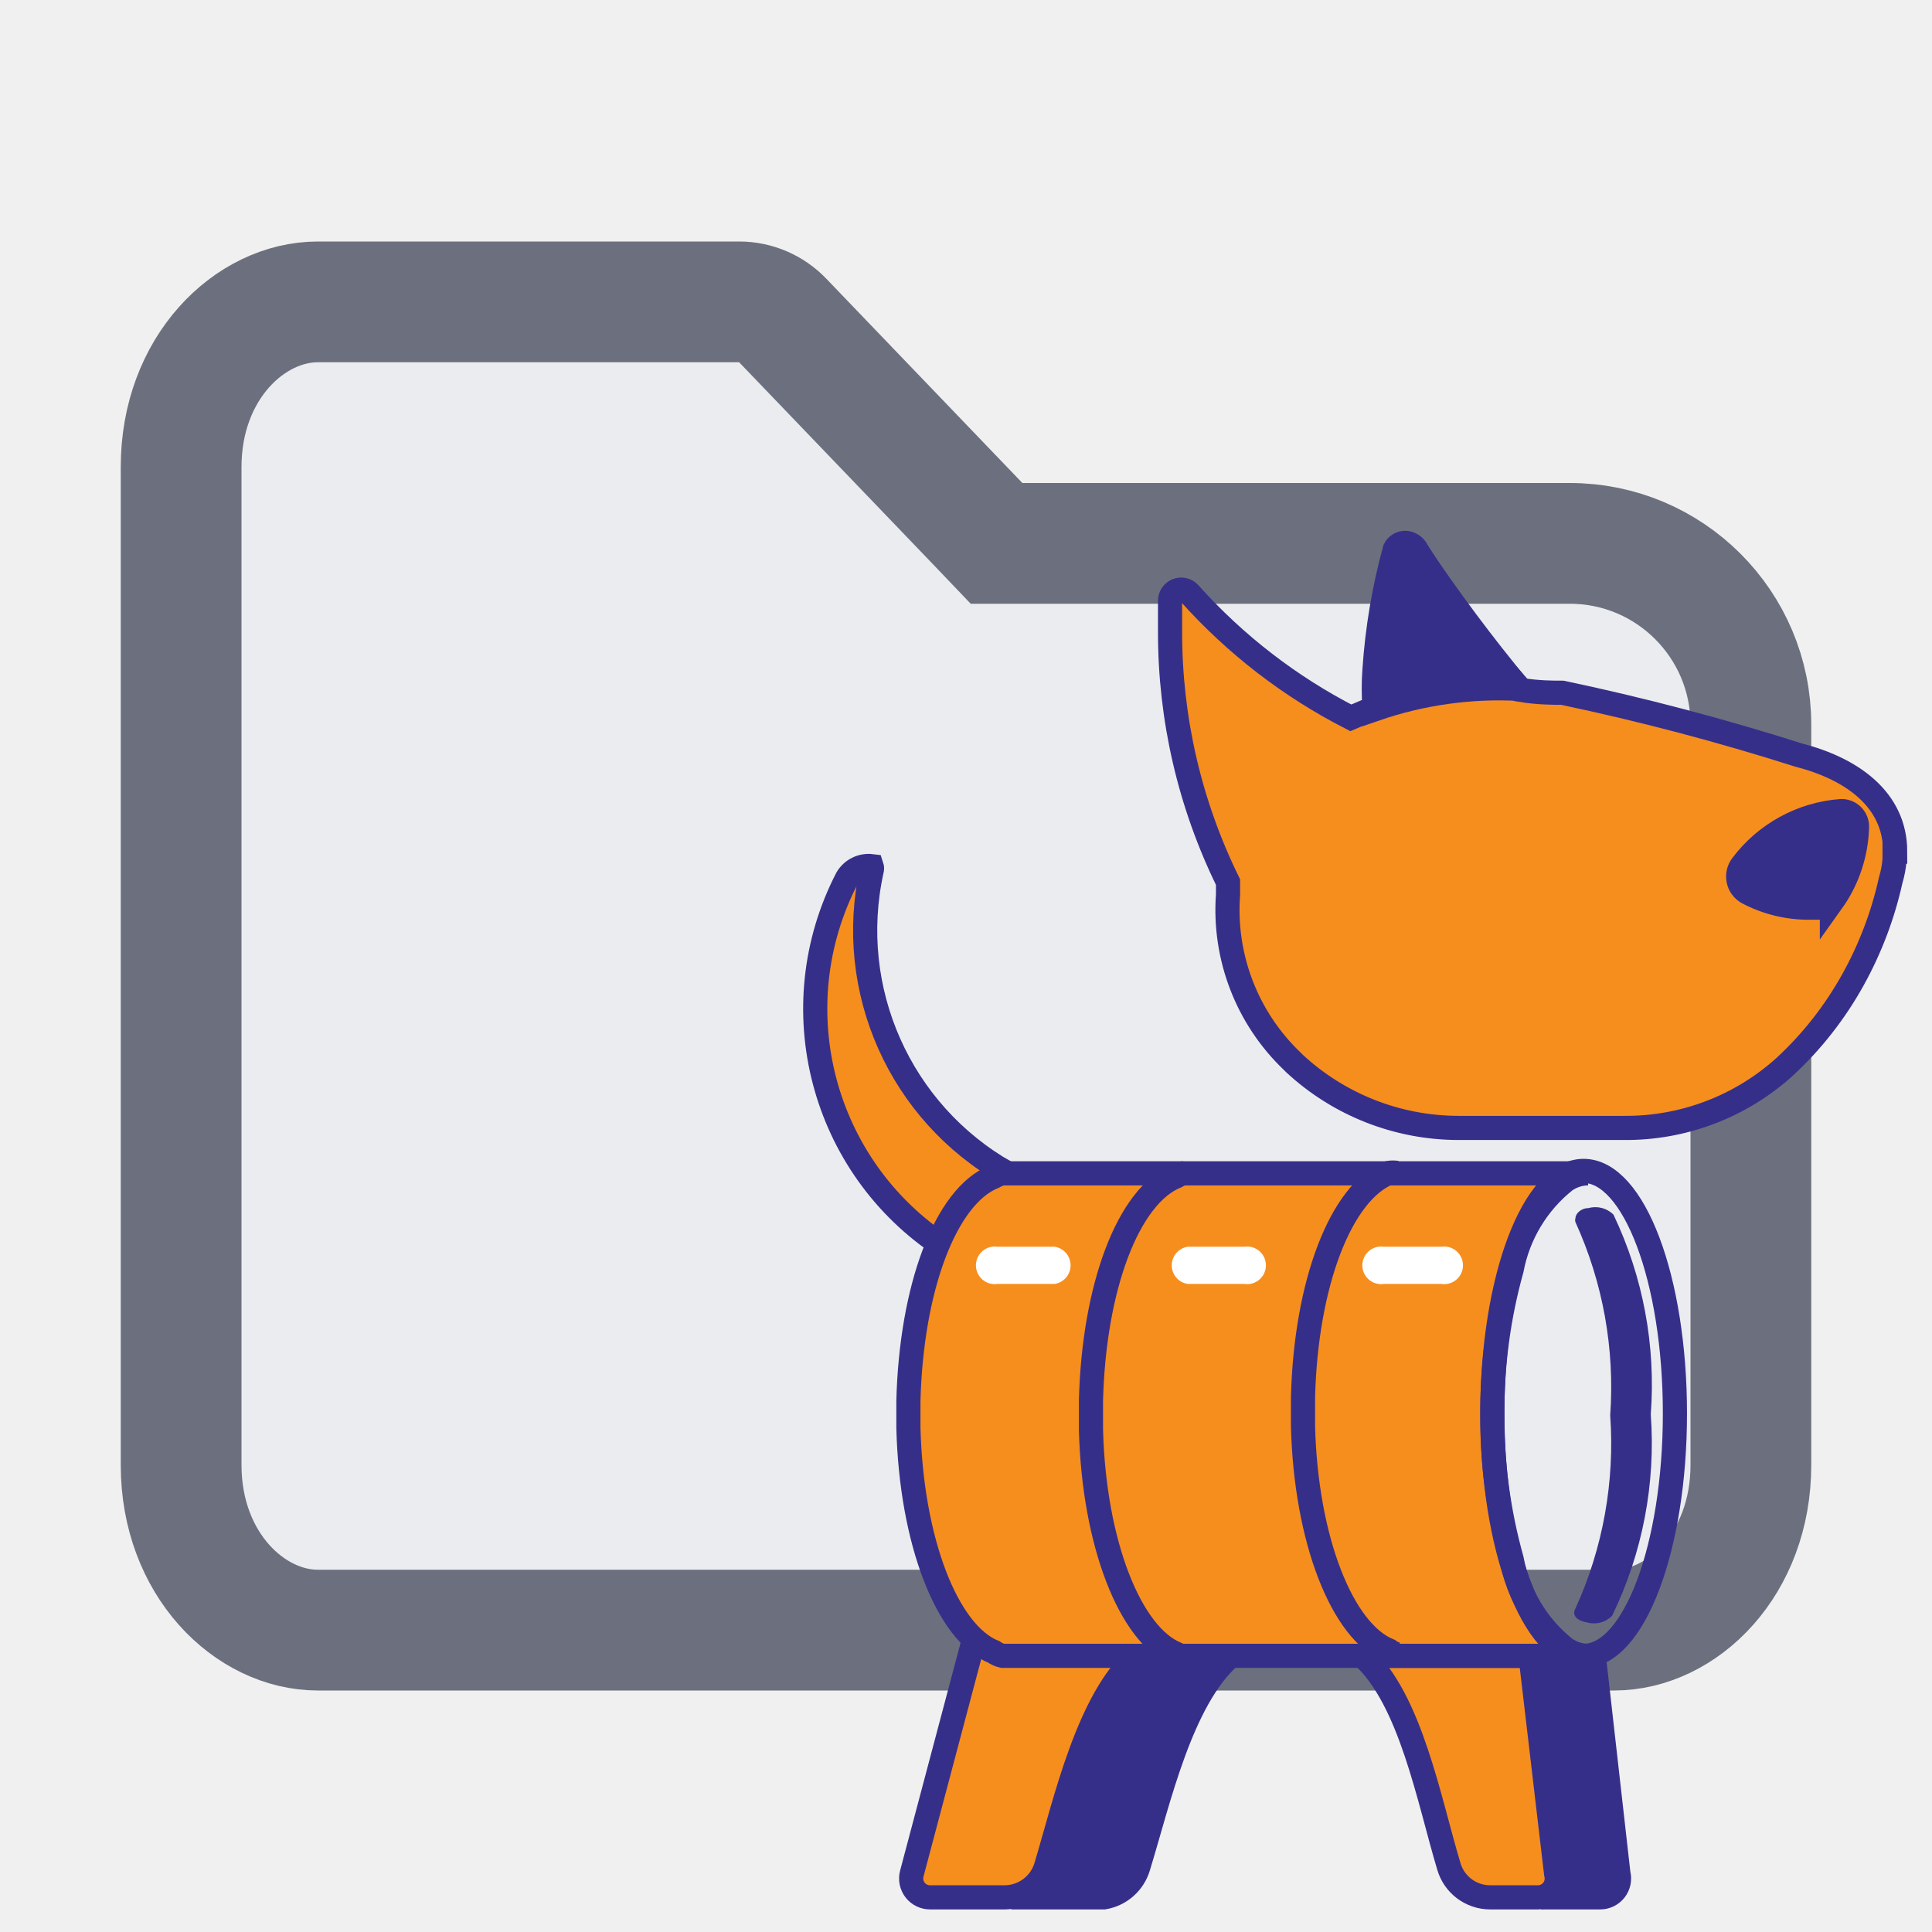
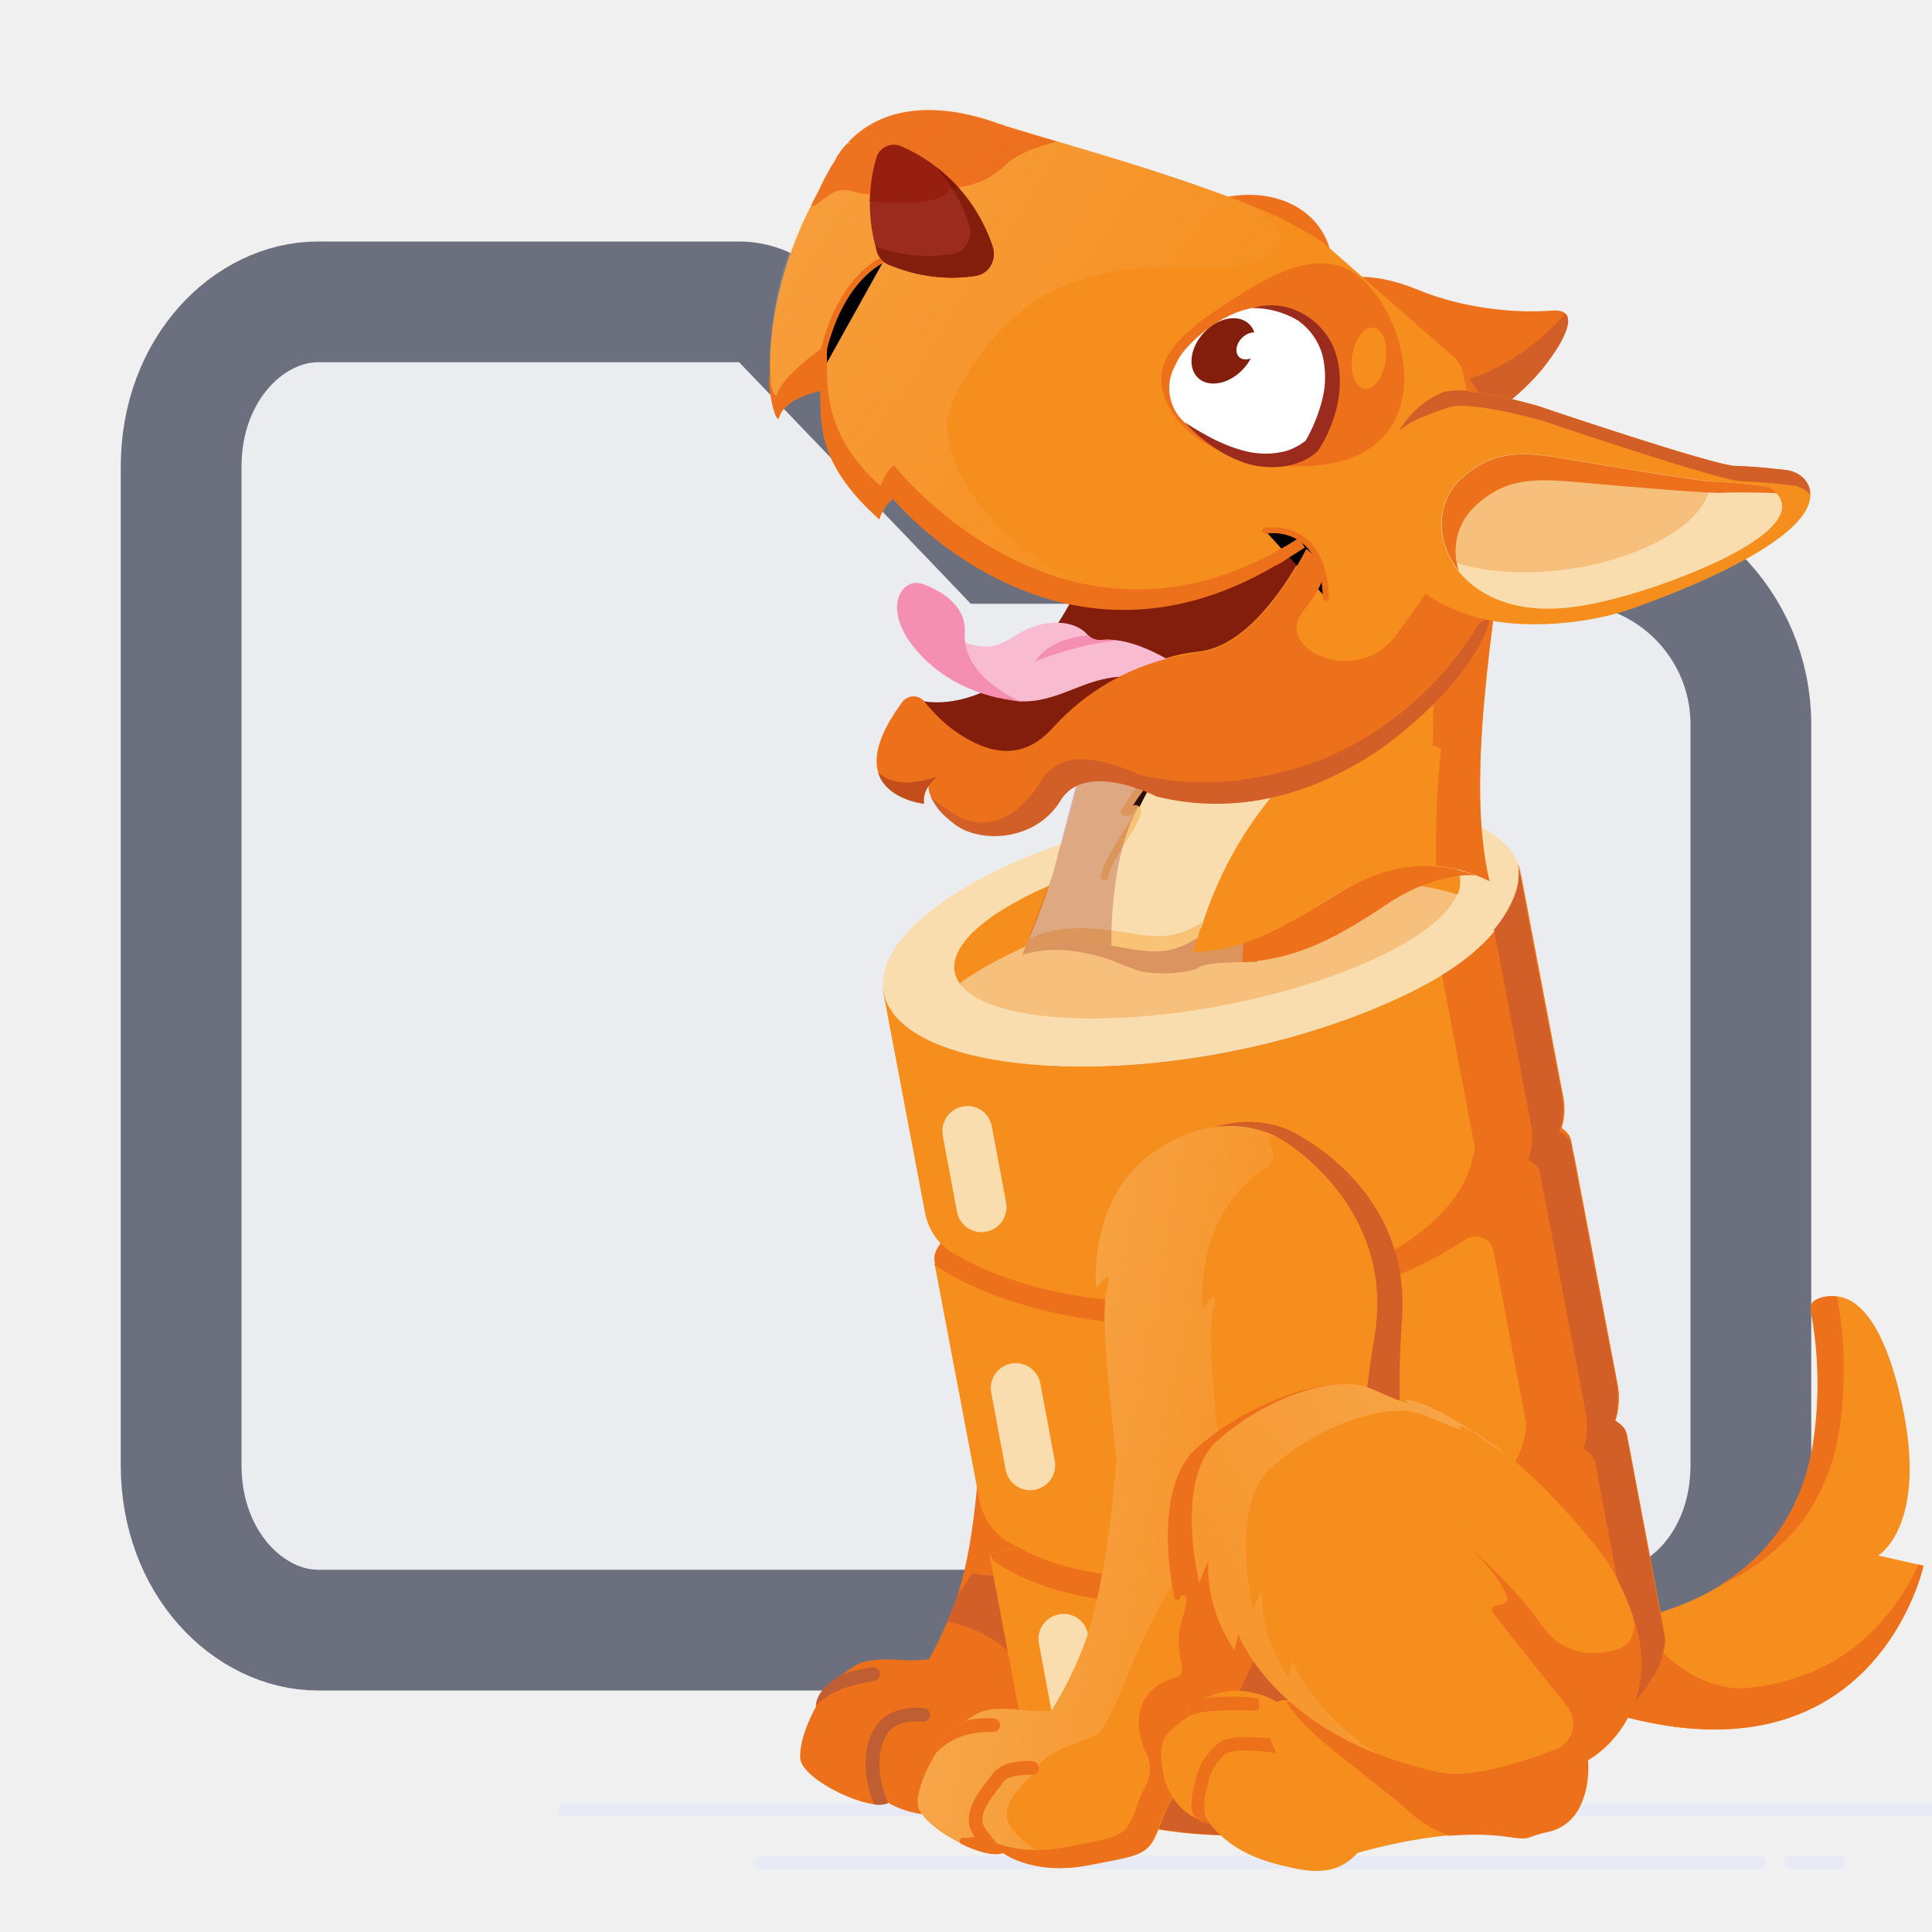
<svg xmlns="http://www.w3.org/2000/svg" viewBox="0 0 16 16" height="16" width="16">
+   <defs>
+     <linearGradient id="c" x1="104.325" y1="264.568" x2="149.004" y2="238.146" gradientUnits="userSpaceOnUse" gradientTransform="translate(4.608 -.503) scale(.05316)">
+       <stop stop-color="#F9DDAE" stop-opacity=".1" />
+       <stop offset="1" stop-color="#F9DDAE" stop-opacity=".3" />
+     </linearGradient>
+     <linearGradient id="b" x1="102.976" y1="244.819" x2="66.21" y2="237.789" gradientUnits="userSpaceOnUse" gradientTransform="translate(4.608 -.503) scale(.05316)">
+       <stop stop-color="#F9DDAE" stop-opacity=".1" />
+       <stop offset="1" stop-color="#F9DDAE" stop-opacity=".3" />
+     </linearGradient>
+     <linearGradient id="a" x1="103.921" y1="82.258" x2="39.672" y2="40.201" gradientUnits="userSpaceOnUse" gradientTransform="translate(4.608 -.503) scale(.05316)">
+       <stop stop-color="#F9DDAE" stop-opacity="0" />
+       <stop offset="1" stop-color="#F9DDAE" stop-opacity=".2" />
+     </linearGradient>
+   </defs>
  <path d="m8.106 4.346.147.154H13A1.5 1.5 0 0 1 14.5 6v6.133c0 .82-.568 1.367-1.133 1.367H2.633c-.565 0-1.133-.547-1.133-1.367V3.867c0-.82.568-1.367 1.133-1.367h3.489a.5.5 0 0 1 .36.154l1.624 1.692Z" fill="#EBECF0" stroke="#6C707E" />
-   <path class="cls-1" d="M8.335 9.713a2.308 2.308 0 0 1-1.116-2.504.056.056 0 0 0 0-.036.208.208 0 0 0-.204.1 2.356 2.356 0 0 0 .8 3.052.828.828 0 0 1 .52-.612z" style="fill:#f68e1e;stroke:#362f8a;stroke-width:.2px;stroke-miterlimit:10" />
-   <path class="cls-2" d="M13.199 13.713h-.612l.264 2h.4a.156.156 0 0 0 .152-.196zm-4.496 1.744a.356.356 0 0 1-.328.256h.768a.36.36 0 0 0 .284-.252c.168-.548.352-1.384.76-1.744h-.732c-.408.356-.596 1.196-.752 1.74z" style="fill:#362f8a;stroke:#362f8a;stroke-width:.2px;stroke-miterlimit:10" />
-   <path class="cls-1" d="M12.675 13.713h-1.392c.4.36.552 1.2.716 1.744a.356.356 0 0 0 .34.256h.4a.156.156 0 0 0 .148-.196zm-4.572-.276-.552 2.08a.156.156 0 0 0 .152.196h.62a.36.36 0 0 0 .34-.256c.164-.548.348-1.384.76-1.744z" style="fill:#f68e1e;stroke:#362f8a;stroke-width:.2px;stroke-miterlimit:10" />
-   <path class="cls-1" d="M12.519 12.913a4.332 4.332 0 0 1-.16-1.2 4.364 4.364 0 0 1 .16-1.2 1.232 1.232 0 0 1 .444-.736.336.336 0 0 1 .188-.06H8.303a.24.24 0 0 0-.072.028c-.4.16-.684.92-.708 1.856v.224c.024.936.32 1.7.708 1.856a.204.204 0 0 0 .072.032h4.848a.336.336 0 0 1-.188-.06 1.232 1.232 0 0 1-.444-.74z" style="fill:#f68e1e;stroke:#362f8a;stroke-width:.2px;stroke-miterlimit:10" />
-   <path class="cls-3" d="M13.183 10.113a3.296 3.296 0 0 1 .288 1.6 3.296 3.296 0 0 1-.288 1.6" style="fill:none;stroke:#362f8a;stroke-width:.2px;stroke-miterlimit:10" />
-   <path class="cls-1" d="M15.695 7.053c0-.436-.364-.688-.8-.8a20.172 20.172 0 0 0-1.956-.516c-.08 0-.204 0-.348-.024a14 14 0 0 1-.868-1.164.096.096 0 0 0-.172 0 5.08 5.08 0 0 0-.168.996 2.084 2.084 0 0 0 0 .316l-.196.084A4.62 4.62 0 0 1 9.85 4.913a.092.092 0 0 0-.16.06v.26a4.684 4.684 0 0 0 .48 2.072v.104a1.732 1.732 0 0 0 .532 1.38l.02.02a2 2 0 0 0 1.356.532h1.368a1.96 1.96 0 0 0 1.336-.508 2.896 2.896 0 0 0 .564-.72 3.052 3.052 0 0 0 .312-.824.8.8 0 0 0 .032-.172v-.064zm-.524.4a.148.148 0 0 1-.108.064h-.08a1.084 1.084 0 0 1-.508-.124.152.152 0 0 1-.048-.228 1.132 1.132 0 0 1 .82-.448.128.128 0 0 1 .132.128 1.116 1.116 0 0 1-.208.624z" style="fill:#f68e1e;stroke:#362f8a;stroke-width:.2px;stroke-miterlimit:10" />
-   <path class="cls-4" d="M15.17 7.469a.148.148 0 0 1-.107.064h-.08a1.084 1.084 0 0 1-.508-.124.152.152 0 0 1-.048-.228 1.132 1.132 0 0 1 .82-.448.128.128 0 0 1 .132.128 1.116 1.116 0 0 1-.208.608z" style="fill:#362f8a;stroke-width:.4" />
-   <path class="cls-5" d="M11.935 10.633h-.472a.156.156 0 1 1 0-.308h.472a.156.156 0 1 1 0 .308zm-1.632 0h-.468a.156.156 0 0 1 0-.308h.468a.156.156 0 1 1 0 .308zm-1.568 0h-.472a.156.156 0 1 1 0-.308h.472a.156.156 0 0 1 0 .308z" style="fill:#fff;stroke-width:.4" />
-   <path class="cls-2" d="M11.735 4.56a.092.092 0 0 0-.168 0 7.908 7.908 0 0 0-.18 1.313 3.152 3.152 0 0 1 1.2-.168 8.46 8.46 0 0 1-.852-1.144z" style="fill:#362f8a;stroke:#362f8a;stroke-width:.2px;stroke-miterlimit:10" />
-   <path class="cls-3" d="M11.567 9.713a.204.204 0 0 0-.064 0c-.4.16-.688.92-.712 1.856v.244c.024.936.324 1.7.712 1.856a.176.176 0 0 0 .068.032M9.815 9.713a.24.24 0 0 0-.072.028c-.4.16-.684.92-.708 1.856v.244c.024.936.324 1.7.708 1.856a.204.204 0 0 0 .072.032" style="fill:none;stroke:#362f8a;stroke-width:.2px;stroke-miterlimit:10" />
-   <ellipse class="cls-3" cx="13.115" cy="11.705" rx=".756" ry="2.008" style="fill:none;stroke:#362f8a;stroke-width:.2px;stroke-miterlimit:10" />
-   <path class="cls-4" d="M13.363 10.06a.212.212 0 0 0-.208-.055c-.064 0-.108.048-.108.084a.052.052 0 0 0 0 .032 3.296 3.296 0 0 1 .288 1.6 3.296 3.296 0 0 1-.288 1.6c-.028.048 0 .1.1.116a.208.208 0 0 0 .204-.056 3.272 3.272 0 0 0 .32-1.668 3.272 3.272 0 0 0-.308-1.652z" style="fill:#362f8a;stroke-width:.4" />
+   <path d="M4.674 14.988h11.31m-9.695.437h8.285m.253 0h.403" stroke="#e8eaf6" stroke-width=".106" stroke-miterlimit="10" stroke-linecap="round" />
+   <path d="M13.274 13.445s1.577-.078 1.754-1.563a3.286 3.286 0 0 0-.03-1.028.08.08 0 0 1 .04-.085c.13-.065.468-.137.687.744.276 1.106-.17 1.369-.17 1.369l.375.085s-.37 1.724-2.339 1.284c-1.97-.44-.317-.806-.317-.806z" fill="#f68e1e" style="stroke-width:.053" />
+   <path d="M12.8 13.612c.125.093.388.195.866.304 1.414.314 2-.481 2.223-.96l.04.011s-.368 1.724-2.338 1.284c-1.154-.26-1.065-.492-.792-.639zm2.413-2.874c.027.136.092.522.03 1.027-.092.779-.57 1.168-1.003 1.366.362-.222.706-.604.785-1.253a3.286 3.286 0 0 0-.03-1.027.08.08 0 0 1 .04-.086.28.28 0 0 1 .178-.027c0-.003 0 0 0 0z" fill="#ed701b" style="stroke-width:.053" />
+   <path d="M13.55 13.404s.444.813 1.25.516c.805-.297-.26.286-.26.286l-.659.004-.624-.092s-.27-.28-.27-.294c0-.014.32-.376.32-.376zm-6.793.731c.003-.164.222-.263.29-.318.068-.051.147-.089.444-.068.065.003.133 0 .201-.007.072-.126.157-.3.236-.526.163-.474.198-1.331.204-1.567-.071-.447-.194-1.198-.15-1.41.051-.242-.089-.003-.089-.003s-.116-.761.444-1.174c.564-.413 1.021-.14 1.021-.14s.987.498.853 1.6c-.133 1.107.038 1.264-.071 1.534-.11.273-.17.303-.17.303s-.14-.218-.22-.303c-.078-.086.12.184.042.413-.079.228-.24.29-.24.29l-.01-.038c-.123.359-.293.734-.379.963-.133.348-.027.478.014.512l-.068-.048c.02.106-.079.243-.079.243a.168.168 0 0 0-.099-.14l-.15.058a1.51 1.51 0 0 0-.143.32c-.079.274-.133.26-.577.37-.447.109-.703-.069-.703-.069-.147.082-.724-.191-.731-.372-.01-.178.13-.423.13-.423z" fill="#ed701b" style="stroke-width:.053" />
+   <path d="M7.846 13.431s.631.093.69.635c.037.366-.342.683-.342.683l.515.215s.396-.877.434-.922c.037-.044.416-.56.416-.56l-.76-.368-.749-.082-.122.184Z" fill="#d35f28" style="stroke-width:.053" />
+   <path d="M7.637 14.258c-.003 0-.19-.028-.28.088-.078.103-.116.318-.003.584v.003a.205.205 0 0 1-.116.01c-.116-.296-.075-.532.03-.665.13-.167.376-.133.387-.133.03.003.05.034.047.065-.003.03-.034.051-.065.048zm-.88-.127c.003-.12.123-.205.211-.263.13-.044.25-.061.256-.061.031-.003.058.017.065.051.004.03-.017.058-.051.065-.003-.003-.358.044-.481.208z" fill="#bf5e32" style="stroke-width:.053" />
+   <path d="M10.942 12.94c1.456-.275 2.59-.749 2.53-1.058-.058-.31-1.286-.337-2.742-.062-1.456.276-2.59.75-2.53 1.06.058.309 1.286.336 2.742.06zm-.46-2.434c1.456-.275 2.589-.75 2.53-1.059-.058-.309-1.286-.336-2.742-.06-1.456.275-2.59.749-2.53 1.058.058.31 1.285.337 2.742.061z" fill="#ed701b" style="stroke-width:.053" />
+   <path d="M7.433 8.406a.5.5 0 0 1-.127-.235l.355 1.874a.505.505 0 0 0 .297.369h.004l-.01.006a.388.388 0 0 1-.212.048l.372 1.96a.51.51 0 0 0 .3.375l-.01.007a.389.389 0 0 1-.212.048l.325 1.71s.013.034.058.086c.304.47 1.379.672 2.615.47.007 0 .017 0 .024-.003 0 0 .29-.054.297-.058 1.222-.263 2.15-.846 2.26-1.393a.602.602 0 0 0 .024-.099l-.311-1.645a.377.377 0 0 1-.225.038l-.01-.004.003-.003a.54.54 0 0 0 .147-.489l-.366-1.932a.378.378 0 0 1-.225.038l-.01-.004.003-.003a.536.536 0 0 0 .147-.488l-.362-1.905a.487.487 0 0 1-.03.266c-.106.294-.448.553-.86.765h-.004c-.417.215-.953.4-1.55.512-.598.113-1.16.14-1.629.092h-.003c-.457-.048-.87-.167-1.075-.403Z" fill="#f68e1e" style="stroke-width:.053" />
+   <path d="M10.143 8.713c1.456-.275 2.553-.943 2.449-1.492-.104-.548-1.368-.77-2.824-.494-1.457.276-2.553.944-2.45 1.492.105.548 1.37.77 2.825.494z" fill="#f9ddae" style="stroke-width:.053" />
+   <path d="M10.123 8.327c1.154-.219 2.033-.696 1.963-1.067-.07-.37-1.062-.493-2.217-.275-1.154.218-2.033.696-1.962 1.066.07.37 1.062.494 2.216.276z" fill="#f6bf7c" style="stroke-width:.053" />
+   <path d="M7.907 8.051c.007.031.02.062.041.092.178-.13.758-.498 1.95-.723 1.46-.277 2.147-.017 2.153-.017.007.003.014.003.021.003a.248.248 0 0 0 .017-.147c-.061-.324-.823-.457-1.779-.345-.146.018-.3.041-.464.072-1.143.225-2.01.697-1.939 1.065z" fill="#f68e1e" style="stroke-width:.053" />
+   <path d="m8.214 9.328.116.621a.207.207 0 1 1-.406.079l-.116-.621a.207.207 0 0 1 .164-.243.204.204 0 0 1 .242.164zm.403 2.137.116.621a.207.207 0 1 1-.406.079l-.116-.621a.207.207 0 1 1 .406-.079zm.393 2.069.116.621a.207.207 0 1 1-.406.079l-.116-.622a.207.207 0 0 1 .163-.242.204.204 0 0 1 .243.164z" fill="#f9ddae" style="stroke-width:.053" />
+   <path d="M8.194 12.858a.367.367 0 0 0 .212-.048l.01-.007c.454.277 1.369.362 2.369.198l.02-.003c.052-.007.236-.045.284-.055l.017-.003a6.74 6.74 0 0 0 .495-.127 1.83 1.83 0 0 0 .44-.198c.024-.013.048-.03.069-.044.003-.003.006-.007.01-.007a.403.403 0 0 0 .058-.044.092.092 0 0 0 .027-.024c.014-.01.027-.024.041-.034.017-.014.03-.027.048-.041.007-.007.017-.014.024-.024l.068-.068.02-.02.041-.049c.007-.006.014-.017.021-.023.014-.018.024-.035.034-.048.004-.007.01-.014.014-.024.013-.024.03-.048.04-.072.018-.034.031-.068.045-.102.007-.017.01-.034.017-.055a61.271 61.271 0 0 1 .017-.072c.004-.013.004-.027.004-.04 0-.024 0-.052-.007-.076l-.263-1.386a.15.15 0 0 0-.229-.099c-.355.232-.833.437-1.386.58h.007c-.017.004-.03.008-.048.01l-.027.008-.232.044-.045.01h-.006c-.004 0-.024.004-.034.004-1.103.18-2.14-.103-2.633-.447l.076-.113s-.024.007-.004-.037c0 0 .874.658 2.458.396l.02-.004c.052-.007.236-.044.284-.055l.017-.003c.17-.038.413-.096.574-.143.27-.082.522-.219.723-.413.168-.16.273-.328.307-.492a.51.51 0 0 0 .024-.099l-.273-1.434c.297-.18.523-.416.605-.648a.48.48 0 0 0 .03-.267l.004.014.126.669.236 1.236c.02.102.01.205-.024.297h.003c.096.051.099.12.099.12l.007.04v.004l.007.034.109.573.198 1.038.055.287s.02.099 0 .218a.309.309 0 0 1-.02.075.123.123 0 0 1 .033.024c.007.004.014.01.017.014a.764.764 0 0 0 .024.024.016.016 0 0 1 .007.014c.014.024.017.044.017.044l.007.041.007.034.304 1.611v.045c0 .003 0 .007-.004.01v.007c0 .007-.003.01-.003.017 0 .004-.004.007-.004.01l-.003.014a.527.527 0 0 1-.096.236c-.003.003-.003.006-.006.01-.01.013-.018.027-.028.044a1.376 1.376 0 0 1-.102.13l-.007.007a.317.317 0 0 1-.048.048l-.01.01c-.017.013-.03.03-.048.044a.032.032 0 0 1-.014.01c-.017.018-.037.031-.054.048-.004.004-.007.004-.007.007a2.53 2.53 0 0 1-.314.219h-.003a1.516 1.516 0 0 1-.09.05l-.003.004-.092.051a.88.88 0 0 0 .219-.4v-.002a.322.322 0 0 0 .01-.161l-.058-.314-.202-1.069a.15.15 0 0 0-.228-.099c-.27.178-.611.338-1.004.468a3.23 3.23 0 0 1-.379.126h.007l-.048.01-.027.008-.232.044-.045.01h-.007c-.003 0-.023.004-.034.004-1.113.18-2.113.061-2.601-.29z" fill="#ed701b" style="stroke-width:.053" />
+   <path d="M13.376 14.21a.044.044 0 0 0 .01-.014.194.194 0 0 0 .028-.044c.003-.004.003-.007.006-.01a.545.545 0 0 0 .096-.236l.003-.014c0-.003.004-.007.004-.01.003-.007.003-.014.003-.017v-.007c0-.003 0-.007.004-.01v-.045l-.304-1.61-.007-.035-.007-.041s0-.02-.017-.044l-.007-.014s0-.003-.003-.003c-.004-.004-.007-.01-.014-.014l-.007-.007c-.003-.003-.01-.01-.017-.014a.678.678 0 0 1-.034-.024c.01-.023.014-.05.02-.075.024-.12 0-.218 0-.218l-.054-.287-.198-1.038-.11-.573-.006-.034v-.004l-.007-.04s-.003-.07-.099-.12h-.003a.548.548 0 0 0 .023-.297l-.235-1.236-.072-.376a.997.997 0 0 0 .168-.276.48.48 0 0 0 .03-.266l.004.013.126.67.236 1.235c.02.103.01.205-.024.297h.003c.096.051.099.12.099.12l.007.04v.004l.007.034.109.574.198 1.038.055.286s.02.1 0 .219a.306.306 0 0 1-.02.075.123.123 0 0 1 .033.024c.007.003.014.01.017.013a.764.764 0 0 1 .024.024c.004.004.007.007.007.014.014.024.017.044.017.044l.007.041.007.034.304 1.612v.044c0 .004 0 .007-.004.01v.007c0 .007-.003.01-.003.017 0 .004-.004.007-.004.01l-.003.014a.526.526 0 0 1-.096.236c-.003.003-.003.007-.006.01l-.028.044c-.003.004-.007.007-.01.014a1.375 1.375 0 0 1-.092.116l-.007.007a.318.318 0 0 1-.048.048.66.66 0 0 0-.01.01c-.017.014-.03.03-.048.044a.045.045 0 0 1-.013.01c-.018.018-.038.031-.055.049-.004.003-.007.003-.007.006l-.044.035.068-.09z" fill="#d35f28" style="stroke-width:.053" />
+   <path d="m9.938 7.918.366.068.007-.174-.4-.099c-.003 0 .03.072.027.205z" fill="#f8c377" style="stroke-width:.053" />
+   <path d="m9.911 7.853.024-.075c-.007.024-.014.051-.024.075z" fill="#f8c377" style="stroke-width:.053" />
+   <path opacity=".3" d="m8.464 7.911.413-.522.61.034 1.694-.314-.775.86s-.41-.01-.478.041c-.068.051-.375.072-.512.024-.137-.048-.222-.085-.222-.085s-.406-.157-.73-.038z" fill="#9b2b1c" style="stroke-width:.053" />
+   <path d="M11.089 7.396c.382-.243.724-.284 1.14-.147-.239-.02-.543.106-.71.218-.41.274-.755.478-1.232.502.006-.061.006-.116.01-.174.276-.089.553-.246.792-.4z" fill="#ed701b" style="stroke-width:.053" />
+   <path d="M12.482 4.248c-.1.86-.352 2.212-.147 3.049-.423-.215-.857-.14-1.243.095-.386.24-.747.485-1.215.492.03-.082.051-.167.082-.246-.191.123-.318.133-.57.092-.25-.04-.618-.105-.881.062.294-.639.304-.936.55-1.676.245-.741 2.597-1.65 3.424-1.868Z" fill="#f68e1e" style="stroke-width:.053" />
+   <path d="m9.925 7.754.024-.075c-.007.024-.017.048-.024.075z" fill="#f9ddae" style="stroke-width:.053" />
+   <path d="m10.358 5.651.59-.45c.025.102.052.198.073.307a3.337 3.337 0 0 0-.54.727c-.092.188-.065.167-.136.318.088-.017.167-.02.252-.035a3.212 3.212 0 0 0-.648 1.165c-.192.12-.321.136-.57.092-.25-.041-.622-.103-.881.054.222-.508.355-1.014.505-1.683.03-.133.12-.423.167-.505.318-.553.908.1 1.188.01z" fill="#f9ddae" style="stroke-width:.053" />
+   <path d="M9.396 7.734c.239.04.372.017.563-.096-.014.041-.03.082-.038.126-.19.12-.317.137-.57.093-.249-.045-.631-.103-.887.054.013-.044.034-.088.054-.133.266-.14.611-.089.878-.044z" fill="#f8c377" style="stroke-width:.053" />
+   <path d="M9.628 6.303a3.32 3.32 0 0 0-.232.29c-.048.072-.048.076-.082.127.006.044.12-.082.102.017-.02.099-.246.372-.27.522" stroke="#f8c377" stroke-width=".062" stroke-miterlimit="10" stroke-linecap="round" />
+   <path d="M11.935 6.198c-.023-.007-.047-.021-.071-.021.01-.164-.007-.136.01-.345.017-.208.13-.638.232-.874-.055-.085-.11-.153-.164-.232.01-.072.017-.147.028-.222-.72.222-1.42.492-2.107.803.83-.451 1.72-.792 2.622-1.069-.11.877-.352 2.216-.15 3.059a1.257 1.257 0 0 0-.444-.13c0-.32.007-.645.044-.97z" fill="#ed701b" style="stroke-width:.053" />
+   <path opacity=".3" d="M10.932 5.648s-.427.635-1.096.72c-.67.086-.632 1.465-.632 1.465-.361-.055-.597-.014-.737.075l.25-.659.255-.976s.12-.499.178-.611c.058-.113 1.782-.014 1.782-.014z" fill="#9b2b1c" style="stroke-width:.053" />
+   <path d="M11.17 2.302s.206-.054.578.1c.372.153.799.194 1.11.17.31-.024-.042.427-.042.427s-.498.737-1.618.833c-1.12.095-.027-1.53-.027-1.53z" fill="#ed701b" style="stroke-width:.053" />
+   <path d="M12.816 2.999s.246-.31.147-.403c-.003.003-.495.618-1.222.608-.73-.007-.768.215-.768.215l.065.413c.047.003.102.003.163 0 1.117-.096 1.615-.833 1.615-.833z" fill="#d35f28" style="stroke-width:.053" />
+   <path d="M7.655 5.808s.774.168 1.307-1.017c.509-1.13 2.315-.69 2.315-.69l.006 1.267-1.396.53-1.03.344-.544.331-.597-.39Z" fill="#831e0c" style="stroke-width:.053" />
+   <path d="M10.541 2.993c.426-.242.613-.717.418-1.06-.195-.341-.699-.422-1.125-.18-.425.244-.612.718-.417 1.06.195.343.698.423 1.124.18z" fill="#ed701b" style="stroke-width:.053" />
+   <path d="M10.143 2.652c.253-.145.37-.42.258-.615-.111-.195-.407-.236-.66-.091-.255.145-.37.42-.26.615.112.195.408.235.662.09z" fill="#fff" style="stroke-width:.053" />
+   <path d="M9.882 2.284c.108-.062.165-.166.127-.233-.039-.068-.157-.072-.265-.01-.109.061-.165.166-.127.233.038.067.157.071.265.01z" fill="#831e0c" style="stroke-width:.053" />
+   <path d="M10.972 2.302c.021-.11-.011-.21-.073-.222-.06-.011-.127.07-.148.18-.021.112.012.211.073.223.06.011.127-.07.148-.18z" fill="#f68e1e" style="stroke-width:.053" />
+   <path d="M6.934 1.295c.29-.44.826-.454 1.321-.276.27.099 1.465.4 2.318.771.09.045.219.113.369.205l1.113.976c.051.072.099.144.143.216.622.949.051 2.143.051 2.143a2.076 2.076 0 0 1-1.426 1.01c-.01.004-.02.004-.035.008a2.346 2.346 0 0 1-1.43-.198l-.041.003-.888.413-.57-.293-.44-.287.123-.123.212.17c.283.427.914.43 1.222.031l.085-.112-.01-.11.106-.01c.204-.252.375-.392.775-.437.45-.05.805-.703.884-.857.003-.01-.007-.017-.014-.01-1.98 1.345-3.407-.403-3.407-.403a.336.336 0 0 0-.113.171c-.505-.454-.484-.765-.488-1.065 0 0-.3.061-.341.218-.038.137-.277-.79.335-1.88.026-.079.075-.147.109-.212 0 .003-.004.007-.004.01a.3.3 0 0 0 .041-.072z" fill="#f68e1e" style="stroke-width:.053" />
+   <path d="M10.478 4.395s.488-.092.502.556" stroke="#ed701b" stroke-width=".049" stroke-miterlimit="10" stroke-linecap="round" />
+   <path d="M9.119 5.3a.13.13 0 0 1-.11-.041c-.044-.051-.143-.123-.34-.096-.304.041-.342.277-.67.16-.403-.143.13.472.448.485.317.014.525-.194.846-.204.321-.01.645-.09.645-.09l-.085.072c.003 0-.396-.32-.734-.286z" fill="#f8bbd0" style="stroke-width:.053" />
+   <path d="M8.45 5.808s-.485-.198-.46-.57c.013-.218-.189-.345-.353-.403-.163-.054-.32.178-.099.485.222.307.577.458.912.488z" fill="#f48fb1" style="stroke-width:.053" />
+   <path d="M7.474 5.812a.116.116 0 0 1 .18-.004c.065.082.168.192.294.273.232.15.509.233.768-.05l.007-.008a1.917 1.917 0 0 1 1.004-.583c.006 0 .136-.028.208-.038.45-.051.806-.703.884-.857l.096.086s.177.054-.116.42c-.12.146-.052.276.085.358a.524.524 0 0 0 .676-.147 6.13 6.13 0 0 0 .375-.556s.4-.837.168-1.666l.102.15c.621.949.051 2.144.051 2.144a2.197 2.197 0 0 1-.28.382s-.99 1.219-2.393.878c0 0-.59-.308-.799.034-.208.341-.665.348-.87.198-.205-.15-.246-.308-.215-.331.03-.024-.062.044-.045.16-.003 0-.75-.075-.18-.843z" fill="#ed701b" style="stroke-width:.053" />
+   <path d="M8.948 5.269c.02-.003.041-.003.065-.007a.136.136 0 0 0 .106.038.55.55 0 0 1 .13.003 2.725 2.725 0 0 0-.676.174c.099-.143.249-.184.375-.208z" fill="#f48fb1" style="stroke-width:.053" />
+   <path d="M6.948 1.283c.29-.44.826-.454 1.321-.276.014.007 1.417.45 1.83.584.096.03.191.068.277.123.447.266.13.44-.069.481-.491.092-1.638-.273-2.341.976-.076.133-.14.28-.12.427.082.604.796 1.178 1.533 1.427-1.195.034-1.966-.908-1.966-.908a.333.333 0 0 0-.113.17c-.505-.453-.485-.764-.488-1.064 0 0-.3.061-.342.218-.037.137-.32-.835.332-1.91.02-.064.078-.118.112-.183 0 .004-.003.007-.003.01a.771.771 0 0 0 .037-.075z" fill="url(#a)" style="fill:url(#a);stroke-width:.053" />
+   <path d="M7.327 2.145s-.434.157-.55.987" stroke="#ed701b" stroke-width=".049" stroke-miterlimit="10" />
+   <path d="M6.436 3.265c.04-.157.413-.413.413-.413.003.304-.062.72.444 1.174 0 0 .03-.12.112-.17 0 0 1.438 1.833 3.356.597l-.007-.014.051.096-.177.113s0 .003-.003.003c-.01.007-.024.014-.035.02l-.024.014v-.003c-1.826 1.079-3.171-.55-3.171-.55a.335.335 0 0 0-.113.17c-.505-.453-.484-.764-.488-1.064 0 0-.3.061-.341.218-.014.058-.075-.089-.089-.351.027.136.062.201.072.16z" fill="#ed701b" style="stroke-width:.053" />
+   <path d="M7.262 2.08a.18.18 0 0 0 .099.113c.03.014.061.024.092.034.208.072.423.089.625.058a.184.184 0 0 0 .143-.242 1.365 1.365 0 0 0-.761-.833.15.15 0 0 0-.202.096c-.081.273-.064.553.004.774Z" fill="#9b2b1c" style="stroke-width:.053" />
+   <path d="M7.258 2.046c.209.072.424.09.625.058a.184.184 0 0 0 .144-.242 1.37 1.37 0 0 0-.274-.478c.222.174.386.41.468.659.034.11-.03.229-.143.242a1.31 1.31 0 0 1-.625-.058c-.03-.01-.061-.024-.092-.034a.172.172 0 0 1-.1-.113l-.01-.037c.004 0 .004.003.007.003z" fill="#831e0c" style="stroke-width:.053" />
+   <path opacity=".3" d="M7.757 6.433c.014-.003-.126.089-.106.225 0 0-.31-.034-.379-.259.126.106.284.099.485.034z" fill="#9b2b1c" style="stroke-width:.053" />
+   <path opacity=".3" d="M7.757 6.433c.014-.003-.126.089-.106.225 0 0-.31-.034-.379-.259.126.106.284.099.485.034z" fill="#9b2b1c" style="stroke-width:.053" />
+   <path d="m12.342 5.112-.09.048a2.76 2.76 0 0 1-1.269 1.116c-.437.17-.98.277-1.55.14 0 0-.59-.307-.799.034-.208.342-.464.43-.693.314a1.82 1.82 0 0 1-.235-.164c.05.082.065.123.205.23.204.153.662.142.87-.199.208-.341.799-.034.799-.034.717.174 1.348-.058 1.826-.376.072-.047.314-.232.488-.413.007-.006.01-.013.018-.017l.003-.003c.003-.004.007-.01.014-.014l.003-.003c.297-.321.386-.54.41-.66z" fill="#d35f28" style="stroke-width:.053" />
+   <path d="M14.984 4.04c-.024-.082-.106-.137-.191-.147a5.5 5.5 0 0 0-.42-.034c-.181-.003-1.639-.498-1.639-.498s-.607-.178-.785-.113c-.177.065-.642.403-.454 1.212.089.375.41.56.734.652.376.106.912.058 1.277-.068.61-.215 1.59-.639 1.478-1.004z" fill="#f68e1e" style="stroke-width:.053" />
+   <path d="M14.646 4.03s-.304-.038-.468-.041c-.106-.004-.754-.11-1.201-.185-.352-.061-.598-.085-.867.15-.267.23-.23.697.153.94.4.252.901.122 1.219.034.594-.171 1.618-.601 1.164-.898z" fill="#f9ddae" style="stroke-width:.053" />
+   <path d="M12.028 4.651c.245.085.59.116.962.062.666-.096 1.175-.414 1.175-.728-.133-.01-.755-.112-1.188-.184-.352-.061-.598-.085-.867.15-.195.168-.226.461-.082.7z" fill="#f6bf7c" style="stroke-width:.053" />
+   <path d="M14.984 4.04a.149.149 0 0 1 .007.055.228.228 0 0 0-.15-.075 5.615 5.615 0 0 0-.42-.035c-.181-.003-1.639-.498-1.639-.498s-.604-.174-.785-.113c-.236.079-.335.127-.41.195a.76.76 0 0 1 .362-.321.557.557 0 0 1 .242-.003l.1.013c.218.038.443.103.443.103s1.458.495 1.639.498c.12 0 .307.02.42.034.085.01.164.062.191.147Z" fill="#d35f28" style="stroke-width:.053" />
+   <path d="M12.198 4.21c.253-.252.495-.249.854-.218.45.041 1.106.096 1.212.089.14-.007.382 0 .45.003-.017-.017-.037-.037-.065-.054 0 0-.303-.038-.467-.041-.106-.004-.755-.11-1.202-.185-.352-.061-.597-.085-.867.15-.215.185-.232.523-.03.776a.505.505 0 0 1 .115-.52zm-1.881-1.798c-.529.327-.874.583-.607 1.007.266.423 1.037.522 1.447.385.59-.198.553-.86.29-1.287-.263-.426-.6-.433-1.13-.105Z" fill="#ed701b" style="stroke-width:.053" />
+   <path d="M11.476 2.987c.02-.14-.024-.262-.1-.274-.077-.011-.156.093-.177.233-.021.14.024.262.1.274.076.011.155-.093.177-.233z" fill="#f68e1e" style="stroke-width:.053" />
+   <path d="M10.894 2.732c-.467-.48-1.041.079-1.13.233-.013.024-.027.05-.04.078a.38.38 0 0 0 .085.454l.003.004c.25.218.734.416 1.034.208.076-.051.355-.656.048-.977z" fill="#fff" style="stroke-width:.053" />
+   <path d="M10.294 3.058c.116-.124.138-.293.049-.376-.09-.084-.256-.052-.372.072-.116.124-.138.292-.049.376.09.084.256.051.372-.072z" fill="#831e0c" style="stroke-width:.053" />
+   <path d="M10.417 2.928c.047-.051.056-.12.019-.155-.038-.035-.106-.022-.154.029-.048.05-.056.12-.02.155.038.035.107.022.155-.03z" fill="#fff" style="stroke-width:.053" />
+   <path d="M10.372 2.552a.526.526 0 0 1 .403.038c.126.064.232.18.28.317.05.14.05.29.024.426a1.14 1.14 0 0 1-.157.39l-.004.006-.003.004-.034.03c-.01.007-.024.018-.035.024-.024.014-.047.028-.075.038a.627.627 0 0 1-.157.04.728.728 0 0 1-.31-.033 1.124 1.124 0 0 1-.27-.14 1.351 1.351 0 0 1-.222-.195c.082.055.167.103.253.147.085.041.174.075.266.096.089.02.18.023.27.006a.373.373 0 0 0 .122-.04c.021-.01.038-.021.055-.031.01-.007.017-.014.024-.017l.02-.017-.01.01a1.33 1.33 0 0 0 .14-.348.763.763 0 0 0 0-.362.521.521 0 0 0-.208-.29.73.73 0 0 0-.372-.1Z" fill="#9b2b1c" style="stroke-width:.053" />
+   <path d="M11.611 10.922c.079-1.11-.932-1.56-.932-1.56s-.471-.25-1.014.188c-.543.44-.389 1.195-.389 1.195s.13-.243.089 0c-.034.215.123.959.215 1.4.003.238.01 1.092-.13 1.573a3.2 3.2 0 0 1-.208.54 1.41 1.41 0 0 1-.201.017c-.297-.007-.373.034-.44.088a1.877 1.877 0 0 1-.083.058l.028.147s.013.034.058.086c.215.334.819.532 1.59.546a.542.542 0 0 0 .028-.103c.027-.112.078-.228.13-.327l.15-.065s.088.027.105.133c0 0 .093-.14.069-.246l.071.045c-.044-.031.437-.15.553-.51.076-.231-.365-.617-.259-.982l.01.037s.157-.068.226-.3c.064-.232-.144-.492-.062-.41.082.082.232.294.232.294s.062-.034.157-.314c.106-.273-.071-.42.007-1.53z" fill="#d35f28" style="stroke-width:.053" />
+   <path d="m10.17 14.698.014.01s-.007-.003-.013-.01z" fill="#f68e1e" style="stroke-width:.053" />
+   <path d="M7.753 14.517s-.01.164 0 0 .233-.253.304-.304c.072-.048.154-.082.448-.048.061.007.133.007.201.004a3.1 3.1 0 0 0 .26-.516c.184-.467.262-1.317.28-1.556-.048-.448-.137-1.205-.08-1.414.066-.239-.088-.01-.088-.01s-.082-.768.502-1.15c.58-.386 1.027-.09 1.027-.09s.963.547.775 1.643c-.184 1.096-.024 1.263-.146 1.53-.123.266-.188.296-.188.296s-.13-.225-.202-.314c-.075-.089.11.188.02.413-.088.226-.252.277-.252.277l-.007-.038c-.14.352-.327.72-.423.942-.15.342-.051.475-.01.513l-.065-.052c.017.106-.092.24-.092.24-.007-.107-.092-.144-.092-.144l-.154.051a1.433 1.433 0 0 0-.16.314c-.093.27-.144.253-.598.342-.45.088-.7-.103-.7-.103-.153.072-.713-.225-.71-.406-.003-.184.15-.42.15-.42Z" fill="#f68e1e" style="stroke-width:.053" />
+   <path d="M7.754 14.517v.02-.02c.01-.164.232-.253.303-.304.072-.048.154-.082.448-.048.061.007.133.007.201.004a3.1 3.1 0 0 0 .26-.516c.184-.467.262-1.317.28-1.556-.048-.448-.137-1.206-.08-1.414.066-.239-.088-.01-.088-.01s-.082-.768.502-1.15c.478-.314.86-.175.986-.113-.157.01.103.143-.105.28-.58.386-.502 1.15-.502 1.15s.153-.228.089.01c-.055.209.03.967.078 1.414-.017.235-.543 1.004-.73 1.471-.09.222-.236.58-.308.628-.071.048-.491.144-.502.308 0 0-.249.184-.249.365 0 .18.427.403.475.427-.328.01-.505-.127-.505-.127-.154.072-.714-.225-.71-.406.003-.177.156-.413.156-.413zm-.004.041v.003zm0 .017v.007-.007z" fill="url(#b)" style="fill:url(#b);stroke-width:.053" />
+   <path d="M8.539 14.698c-.058-.003-.195.007-.229.058a.513.513 0 0 1-.048.065c-.099.126-.17.239-.095.334.058.072.109.14.15.195-.007-.003-.007-.007-.007-.007a.229.229 0 0 1-.137 0c-.027-.037-.058-.075-.092-.12-.14-.173.007-.361.096-.474.017-.02.03-.04.04-.054.08-.123.305-.113.332-.11.03 0 .055.028.055.062s-.035.054-.065.051zm-.789-.178.003-.003-.003.003c.003-.003 0 0 0 0zm.004-.003c.006-.13.146-.212.238-.266.127-.031.23-.02.236-.02.03 0 .055.027.055.057 0 .031-.028.055-.058.055-.01.003-.287-.027-.472.174z" fill="#ed701b" style="stroke-width:.053" />
+   <path d="M68.61 28.632c-8.413-3.018-17.405-3.147-23.12 2.954l.385.193-.77.193a14.152 14.152 0 0 0-1.414 1.862c-.257.45-.514.963-.77 1.413 0-.064.064-.128.064-.193-.578 1.092-2.954 5.395-3.275 6.487.706.321 2.183-1.734 3.981-2.312 1.798-.578 3.468.642 5.138.45l-.128 1.155c12.651 1.092 12.459-1.99 12.459-1.99 3.275-.322 6.165-1.157 8.606-3.533C72.5 32.65 78 31.521 78 31.521c-4.348-1.294-7.939-2.37-9.39-2.889Z" fill="#ed701b" style="mix-blend-mode:multiply" opacity=".48" transform="translate(4.608 -.503) scale(.05316)" />
+   <path d="M10.43 12.243c.18-.163.437-.32.7-.42a.026.026 0 0 0 .017-.023 6.76 6.76 0 0 1 .03-.308c.004-.017-.01-.03-.027-.03-.396-.007-.928.249-1.236.529 0 0-.378.242-.19 1.236.003.027.04.03.05.006v-.003c.01-.027.052-.02.052.01.006.137-.113.226-.041.536.013.051 0 .1-.031.11-.488.13-.277.604-.277.604a.291.291 0 0 1 .014.293.866.866 0 0 0-.075.174c-.092.27-.143.253-.597.342-.396.075-.635-.058-.687-.096-.006-.003-.017-.007-.023-.003a.376.376 0 0 1-.134.02c-.027 0-.037.038-.013.051.13.065.263.1.33.079a.02.02 0 0 1 .025.003c.051.035.29.171.69.096.45-.089.505-.072.597-.341.037-.106.095-.215.153-.308.004-.006.007-.01.014-.01l.133-.044c.007-.004.017 0 .024.003.017.01.051.038.068.082.007.02.038.024.048.004a.39.39 0 0 0 .055-.134.027.027 0 0 1 .044-.017l.024.017c-.04-.037-.14-.167.01-.512.1-.222.287-.59.424-.942.006.024.006.038.006.038s.164-.052.253-.277a.412.412 0 0 0 .017-.061c0-.004.004-.01.004-.014.003-.02.003-.04.006-.058v-.003c0-.02 0-.038-.003-.058v-.007a1.753 1.753 0 0 0-.01-.058c-.01.01-.014.01-.014.01s-.13-.225-.201-.314c-.075-.089.109.188.02.413-.089.225-.252.276-.252.276s-.004-.013-.007-.037c-.045.116-.089.246-.133.365-.01.027-.048.024-.052-.003-.177-.977.195-1.216.195-1.216z" fill="#ed701b" style="stroke-width:.053" />
+   <path d="M11.802 14.875c0-.034-.03-.047-.044-.075a.475.475 0 0 1-.1.23c0-.021 0-.038-.003-.059-.15.126-.276.236-.42.382-.177.188-.389.154-.631.093-.242-.062-.427-.15-.587-.345-.29-.079-.406-.321-.4-.601.004-.133.086-.17.168-.246.044-.03.01-.051.065-.11a.66.66 0 0 1 .361-.142.69.69 0 0 1 .37.095c.115-.133 1.249.522 1.221.778zm.011-.003.01.014z" fill="#f68e1e" style="stroke-width:.053" />
+   <path d="M10.078 15.172zm.482-.655c-.007 0-.352-.058-.427.02-.133.147-.12.205-.126.233-.028.088-.052.187-.017.283.006.02.02.03.03.048-.017 0-.03-.004-.044-.007a.143.143 0 0 1-.11-.14.84.84 0 0 1 .038-.222c.007-.027.038-.174.185-.293.112-.093.433-.041.495-.031.133.027.075.02.081.075.007.055-.017.044-.105.034zm-.724-.352c.014-.034.044-.054.078-.075.079-.054.386-.037.427-.034.106.014.082.004.086.058.003.055.003.055-.106.051-.01 0-.475-.023-.516.086-.01-.034.02-.051.03-.086z" fill="#ed701b" style="stroke-width:.053" />
+   <path d="M11.092 15.391s.792-.27 1.376-.184c.229.034.137.006.358-.041a.372.372 0 0 0 .188-.625l.024-.324-.754-.635s-1.274.55-1.7.515c-.43-.037.508 1.294.508 1.294z" fill="#f68e1e" style="stroke-width:.053" />
+   <path d="m13.113 14.38-.075-.163-.655-.55-.116-.041-.256.068c-.37.147-1.021.39-1.356.403.16.277.7.618 1.048.936a.976.976 0 0 0 .3.17c.158-.013.318-.013.468.007.23.034.137.007.359-.041.283-.065.39-.443.283-.788z" fill="#ed701b" style="stroke-width:.053" />
+   <path d="M13.27 12.875c-.406-.526-1.065-1.185-1.638-1.29.017.027.105.085-.27-.082-.338-.147-.953.126-1.28.43 0 0-.352.228-.15 1.18 0 0 .047-.142.078-.183 0 0-.051.338.212.737l.034-.133s.314.857 1.662 1.143c.328.069.888-.16 1.01-.208.482-.191.769-.406.615-1.017-.04-.16-.17-.444-.273-.577z" fill="#f68e1e" style="stroke-width:.053" />
+   <path d="M11.417 14.53c-.56-.351-.714-.774-.714-.774l-.034.133c-.263-.4-.212-.738-.212-.738a1.06 1.06 0 0 0-.078.185c-.202-.953.15-1.181.15-1.181.328-.304.942-.577 1.28-.43.379.163.287.109.27.081.109.02.266.178.372.215-.236-.153-.543-.385-.82-.436.018.027.106.085-.27-.082-.337-.147-.952.126-1.28.43 0 0-.35.228-.15 1.18 0 0 .048-.142.079-.183 0 0-.051.338.212.737l.034-.133c-.004 0 .232.638 1.16.997z" fill="url(#c)" style="fill:url(#c);stroke-width:.053" />
+   <path d="M13.543 13.449c-.05-.158-.04-.185-.013-.021v.004a.205.205 0 0 1-.147.232c-.184.05-.44.054-.621-.212-.212-.31-.611-.662-.786-.806l.181.157c.123.116.26.267.318.407 0 0 .04.061-.051.081l-.038.007c-.024.007-.037.035-.02.058.082.113.402.512.6.758.093.113.094.267-.065.373.01.014.12.156.137.15.41-.174.673-.66.505-1.188z" fill="#ed701b" style="stroke-width:.053" />
</svg>
